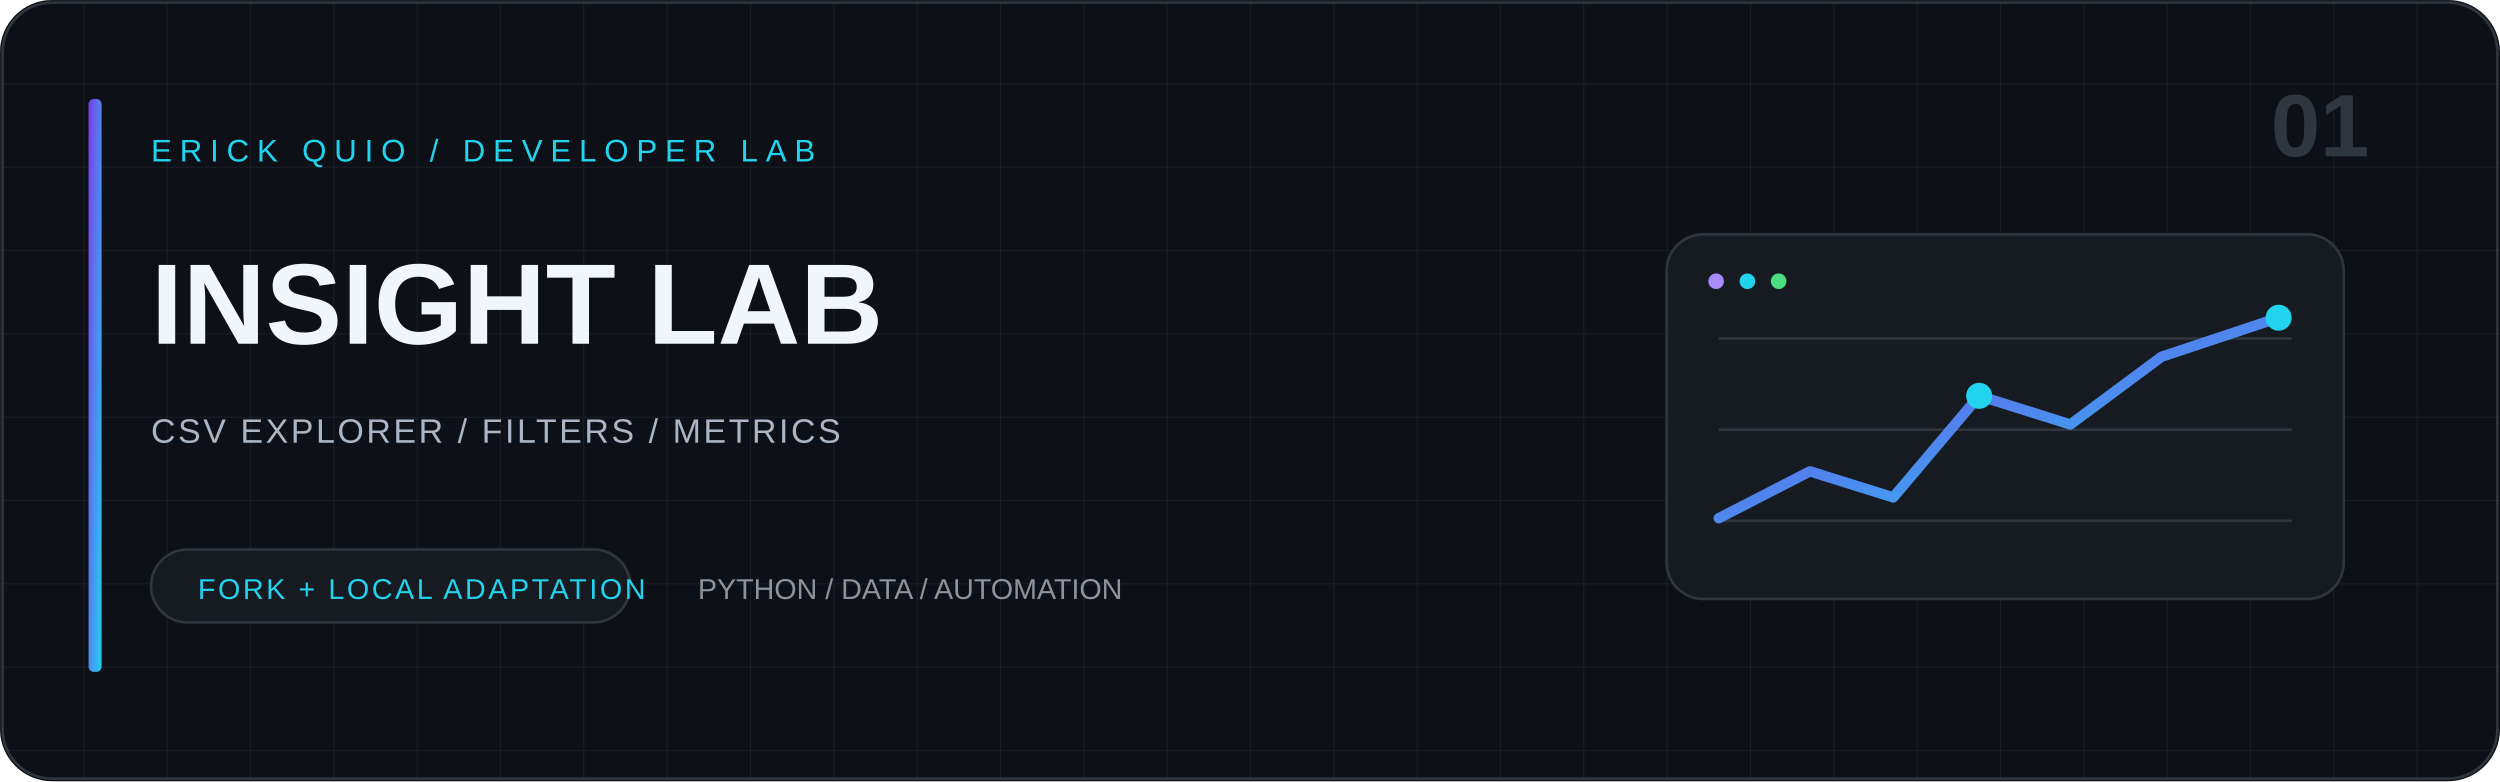
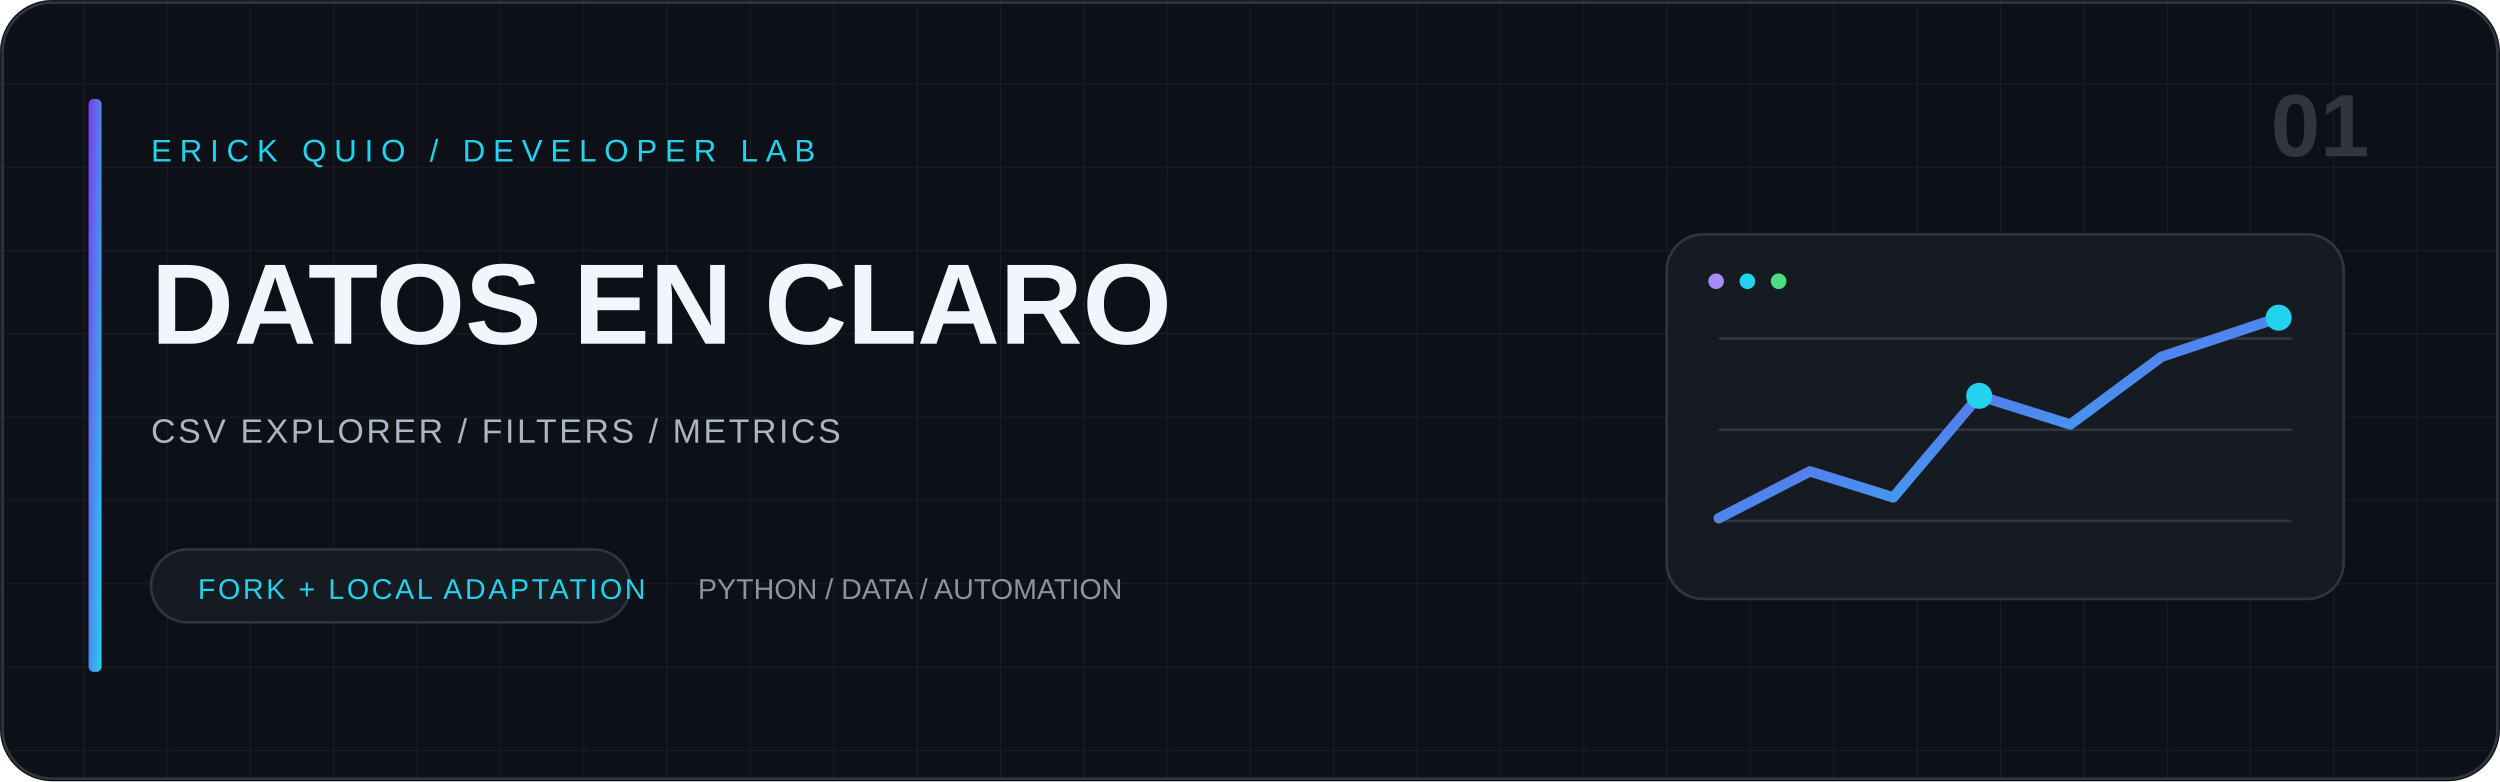
<svg xmlns="http://www.w3.org/2000/svg" width="960" height="300" viewBox="0 0 960 300" role="img" aria-labelledby="title desc">
  <defs>
    <linearGradient id="glow" x2="1" y2="1">
      <stop stop-color="#7c3aed" />
      <stop offset="1" stop-color="#22d3ee" />
    </linearGradient>
    <pattern id="grid" width="32" height="32" patternUnits="userSpaceOnUse">
      <path d="M32 0H0V32" fill="none" stroke="#30363d" stroke-width=".5" />
    </pattern>
  </defs>
  <rect width="960" height="300" rx="20" fill="#0d1117" />
  <rect width="960" height="300" rx="20" fill="url(#grid)" opacity=".5" />
  <rect x="1" y="1" width="958" height="298" rx="19" fill="none" stroke="#30363d" />
  <rect x="34" y="38" width="5" height="220" rx="2" fill="url(#glow)" />
  <g font-family="Arial,Helvetica,sans-serif">
    <text x="58" y="62" fill="#22d3ee" font-size="12" letter-spacing="3">ERICK QUIO / DEVELOPER LAB</text>
-     <text x="58" y="132" fill="#f0f6fc" font-size="44" font-weight="700">INSIGHT LAB</text>
+     <text x="58" y="132" fill="#f0f6fc" font-size="44" font-weight="700">DATOS EN CLARO</text>
    <text x="58" y="170" fill="#aab6c5" font-size="13" letter-spacing="1">CSV EXPLORER / FILTERS / METRICS</text>
    <rect x="58" y="211" width="184" height="28" rx="14" fill="#161b22" stroke="#30363d" />
    <text x="76" y="230" fill="#22d3ee" font-size="11" letter-spacing="1">FORK + LOCAL ADAPTATION</text>
    <text x="268" y="230" fill="#8b949e" font-size="11">PYTHON / DATA / AUTOMATION</text>
    <text x="872" y="60" fill="#30363d" font-size="34" font-weight="700">01</text>
  </g>
  <g transform="translate(640,90)">
    <rect width="260" height="140" rx="14" fill="#161b22" stroke="#30363d" />
    <circle cx="19" cy="18" r="3" fill="#a78bfa" />
    <circle cx="31" cy="18" r="3" fill="#22d3ee" />
    <circle cx="43" cy="18" r="3" fill="#4ade80" />
    <path d="M20 110H240M20 75H240M20 40H240" stroke="#30363d" stroke-width="1" />
    <path d="M20 109L55 91L87 101L120 62L155 73L190 47L235 32" fill="none" stroke="url(#glow)" stroke-width="4" stroke-linecap="round" stroke-linejoin="round" />
    <circle cx="120" cy="62" r="5" fill="#22d3ee" />
    <circle cx="235" cy="32" r="5" fill="#22d3ee" />
  </g>
</svg>
